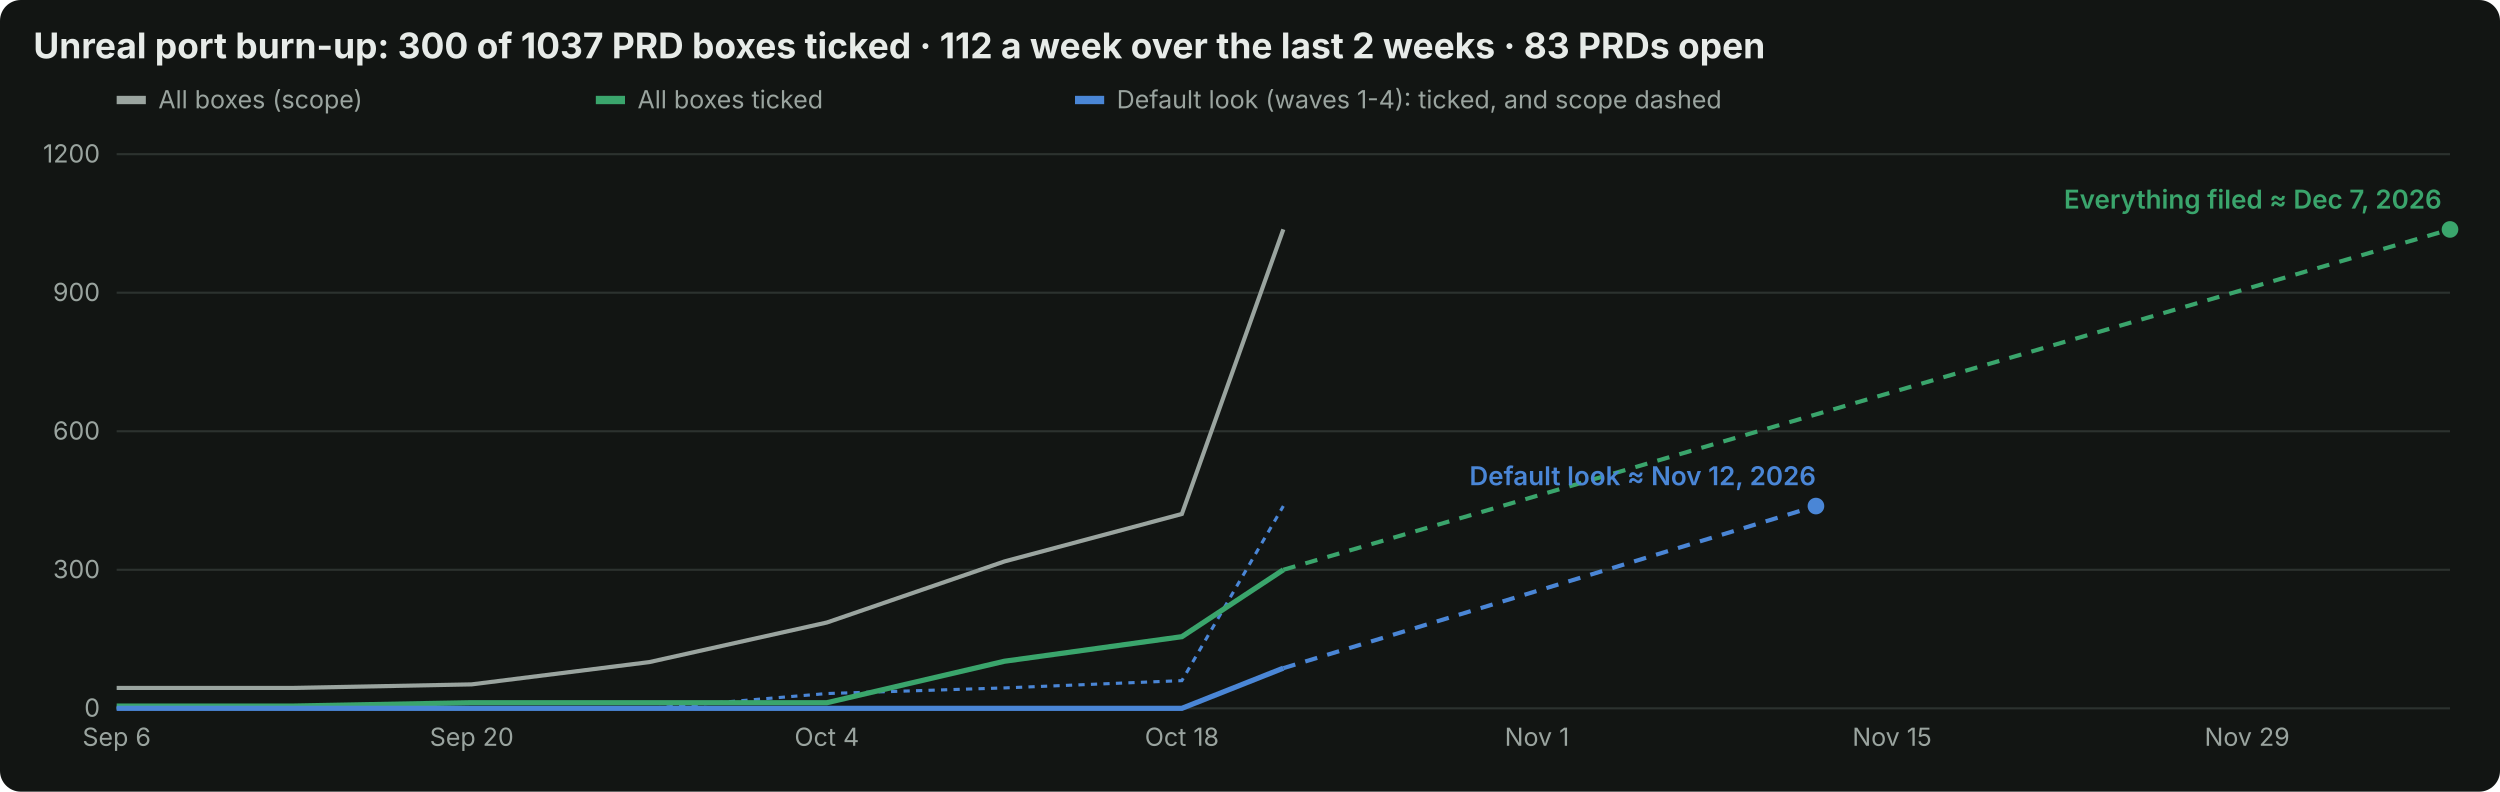
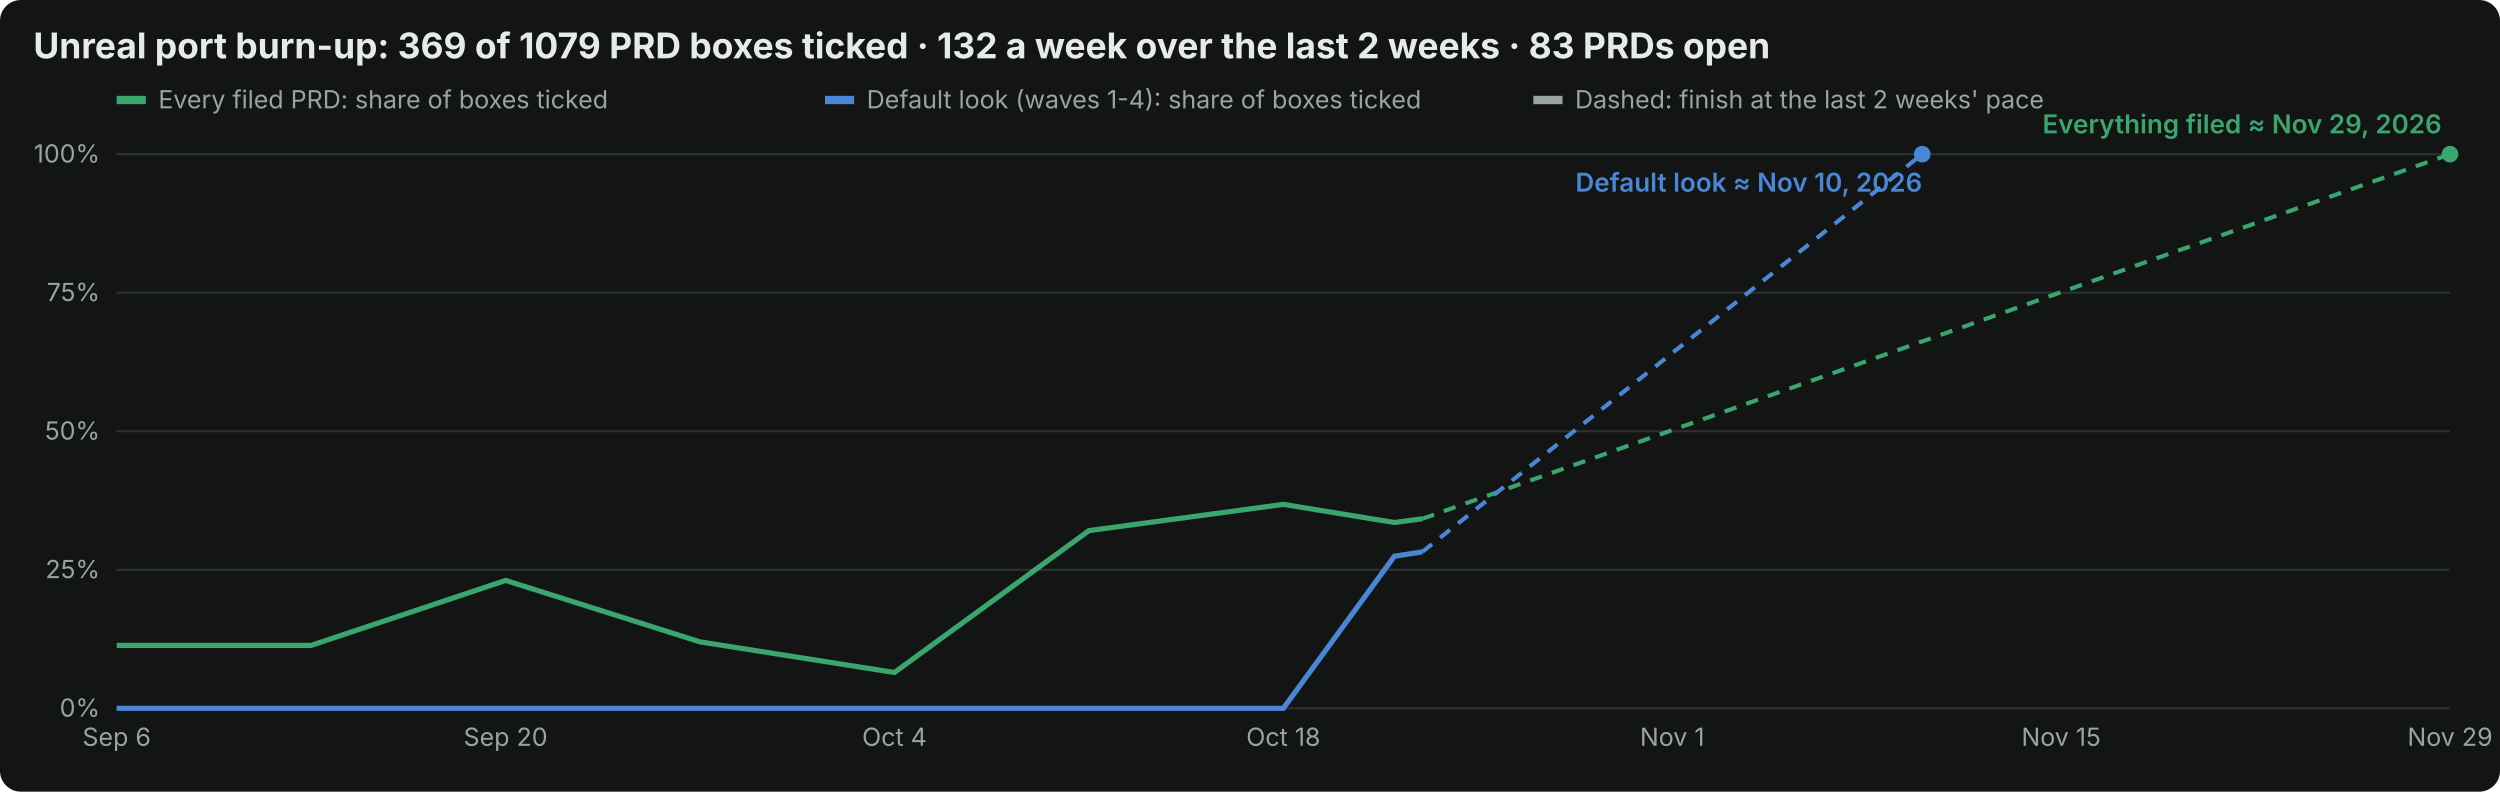
<svg xmlns="http://www.w3.org/2000/svg" viewBox="0 0 1200 380" width="1200" height="380" font-family="system-ui, -apple-system, Segoe UI, sans-serif">
  <style>.h{fill:#e7ebe8;font-size:17px;font-weight:700}.t{fill:#9aa49f;font-size:12px}.e{font-size:12.5px;font-weight:600}</style>
  <rect width="1200" height="380" rx="10" fill="#121513" />
-   <text x="16" y="28" class="h">Unreal port burn-up: 300 of 1037 PRD boxes ticked · 112 a week over the last 2 weeks · 83 PRDs open</text>
-   <rect x="56" y="46" width="14" height="4" fill="#9aa49f" />
-   <text x="76" y="52" class="t">All boxes (scope)</text>
-   <rect x="286" y="46" width="14" height="4" fill="#3aa56c" />
-   <text x="306" y="52" class="t">All boxes ticked</text>
-   <rect x="516" y="46" width="14" height="4" fill="#4a86d6" />
-   <text x="536" y="52" class="t">Default look (waves 1-4): ticked, and scope dashed</text>
+   <text x="16" y="28" class="h">Unreal port burn-up: 369 of 1079 PRD boxes ticked · 132 a week over the last 2 weeks · 83 PRDs open</text>
+   <rect x="56" y="46" width="14" height="4" fill="#3aa56c" />
+   <text x="76" y="52" class="t">Every filed PRD: share of boxes ticked</text>
+   <rect x="396" y="46" width="14" height="4" fill="#4a86d6" />
+   <text x="416" y="52" class="t">Default look (waves 1-4): share of boxes ticked</text>
+   <rect x="736" y="46" width="14" height="4" fill="#9aa49f" />
+   <text x="756" y="52" class="t">Dashed: finish at the last 2 weeks' pace</text>
  <line x1="56" x2="1176" y1="340" y2="340" stroke="#2c322f" />
-   <text x="48" y="344" class="t" text-anchor="end">0</text>
+   <text x="48" y="344" class="t" text-anchor="end">0%</text>
  <line x1="56" x2="1176" y1="273.5" y2="273.5" stroke="#2c322f" />
-   <text x="48" y="277.5" class="t" text-anchor="end">300</text>
+   <text x="48" y="277.5" class="t" text-anchor="end">25%</text>
  <line x1="56" x2="1176" y1="207" y2="207" stroke="#2c322f" />
-   <text x="48" y="211" class="t" text-anchor="end">600</text>
+   <text x="48" y="211" class="t" text-anchor="end">50%</text>
  <line x1="56" x2="1176" y1="140.5" y2="140.5" stroke="#2c322f" />
-   <text x="48" y="144.5" class="t" text-anchor="end">900</text>
+   <text x="48" y="144.5" class="t" text-anchor="end">75%</text>
  <line x1="56" x2="1176" y1="74" y2="74" stroke="#2c322f" />
-   <text x="48" y="78" class="t" text-anchor="end">1200</text>
+   <text x="48" y="78" class="t" text-anchor="end">100%</text>
  <text x="56" y="358" class="t" text-anchor="middle">Sep 6</text>
-   <text x="226.435" y="358" class="t" text-anchor="middle">Sep 20</text>
-   <text x="396.87" y="358" class="t" text-anchor="middle">Oct 4</text>
-   <text x="567.304" y="358" class="t" text-anchor="middle">Oct 18</text>
-   <text x="737.739" y="358" class="t" text-anchor="middle">Nov 1</text>
-   <text x="908.174" y="358" class="t" text-anchor="middle">Nov 15</text>
-   <text x="1078.609" y="358" class="t" text-anchor="middle">Nov 29</text>
-   <path d="M56.0,330.2L141.2,330.2L226.4,328.5L311.7,317.8L396.9,298.8L482.1,269.5L567.3,246.7L616.0,110.1" stroke="#9aa49f" stroke-width="2" fill="none" />
-   <path d="M56.0,340.0L141.2,340.0L226.4,340.0L311.7,340.0L396.9,332.9L482.1,330.2L567.3,326.7L616.0,242.9" stroke="#4a86d6" stroke-width="1.5" stroke-dasharray="3 3" fill="none" />
-   <path d="M56.0,338.9L141.2,338.9L226.4,337.3L311.7,337.3L396.9,337.3L482.1,317.4L567.3,305.6L616.0,273.5" stroke="#3aa56c" stroke-width="2.5" fill="none" />
-   <path d="M56.0,340.0L141.2,340.0L226.4,340.0L311.7,340.0L396.9,340.0L482.1,340.0L567.3,340.0L616.0,320.7" stroke="#4a86d6" stroke-width="2.5" fill="none" />
-   <path d="M616,273.5L1176,110.132" stroke="#3aa56c" stroke-width="2" stroke-dasharray="6 5" fill="none" />
-   <circle cx="1176" cy="110.132" r="4" fill="#3aa56c" />
-   <text x="1172" y="100.132" class="e" fill="#3aa56c" text-anchor="end">Everything filed ≈ Dec 7, 2026</text>
-   <path d="M616,320.715L871.652,242.91" stroke="#4a86d6" stroke-width="2" stroke-dasharray="6 5" fill="none" />
-   <circle cx="871.652" cy="242.91" r="4" fill="#4a86d6" />
-   <text x="871.652" y="232.91" class="e" fill="#4a86d6" text-anchor="end">Default look ≈ Nov 12, 2026</text>
+   <text x="242.667" y="358" class="t" text-anchor="middle">Sep 20</text>
+   <text x="429.333" y="358" class="t" text-anchor="middle">Oct 4</text>
+   <text x="616" y="358" class="t" text-anchor="middle">Oct 18</text>
+   <text x="802.667" y="358" class="t" text-anchor="middle">Nov 1</text>
+   <text x="989.333" y="358" class="t" text-anchor="middle">Nov 15</text>
+   <text x="1176" y="358" class="t" text-anchor="middle">Nov 29</text>
+   <path d="M56.0,309.8L149.3,309.8L242.7,278.6L336.0,308.1L429.3,322.8L522.7,254.7L616.0,242.1L669.3,250.8L682.7,249.0" stroke="#3aa56c" stroke-width="2.5" fill="none" />
+   <path d="M56.0,340.0L149.3,340.0L242.7,340.0L336.0,340.0L429.3,340.0L522.7,340.0L616.0,340.0L669.3,267.0L682.7,264.9" stroke="#4a86d6" stroke-width="2.5" fill="none" />
+   <path d="M682.667,249.032L1176,74" stroke="#3aa56c" stroke-width="2" stroke-dasharray="6 5" fill="none" />
+   <circle cx="1176" cy="74" r="4" fill="#3aa56c" />
+   <text x="1172" y="64" class="e" fill="#3aa56c" text-anchor="end">Everything filed ≈ Nov 29, 2026</text>
+   <path d="M682.667,264.933L922.667,74" stroke="#4a86d6" stroke-width="2" stroke-dasharray="6 5" fill="none" />
+   <circle cx="922.667" cy="74" r="4" fill="#4a86d6" />
+   <text x="922.667" y="92" class="e" fill="#4a86d6" text-anchor="end">Default look ≈ Nov 10, 2026</text>
</svg>
